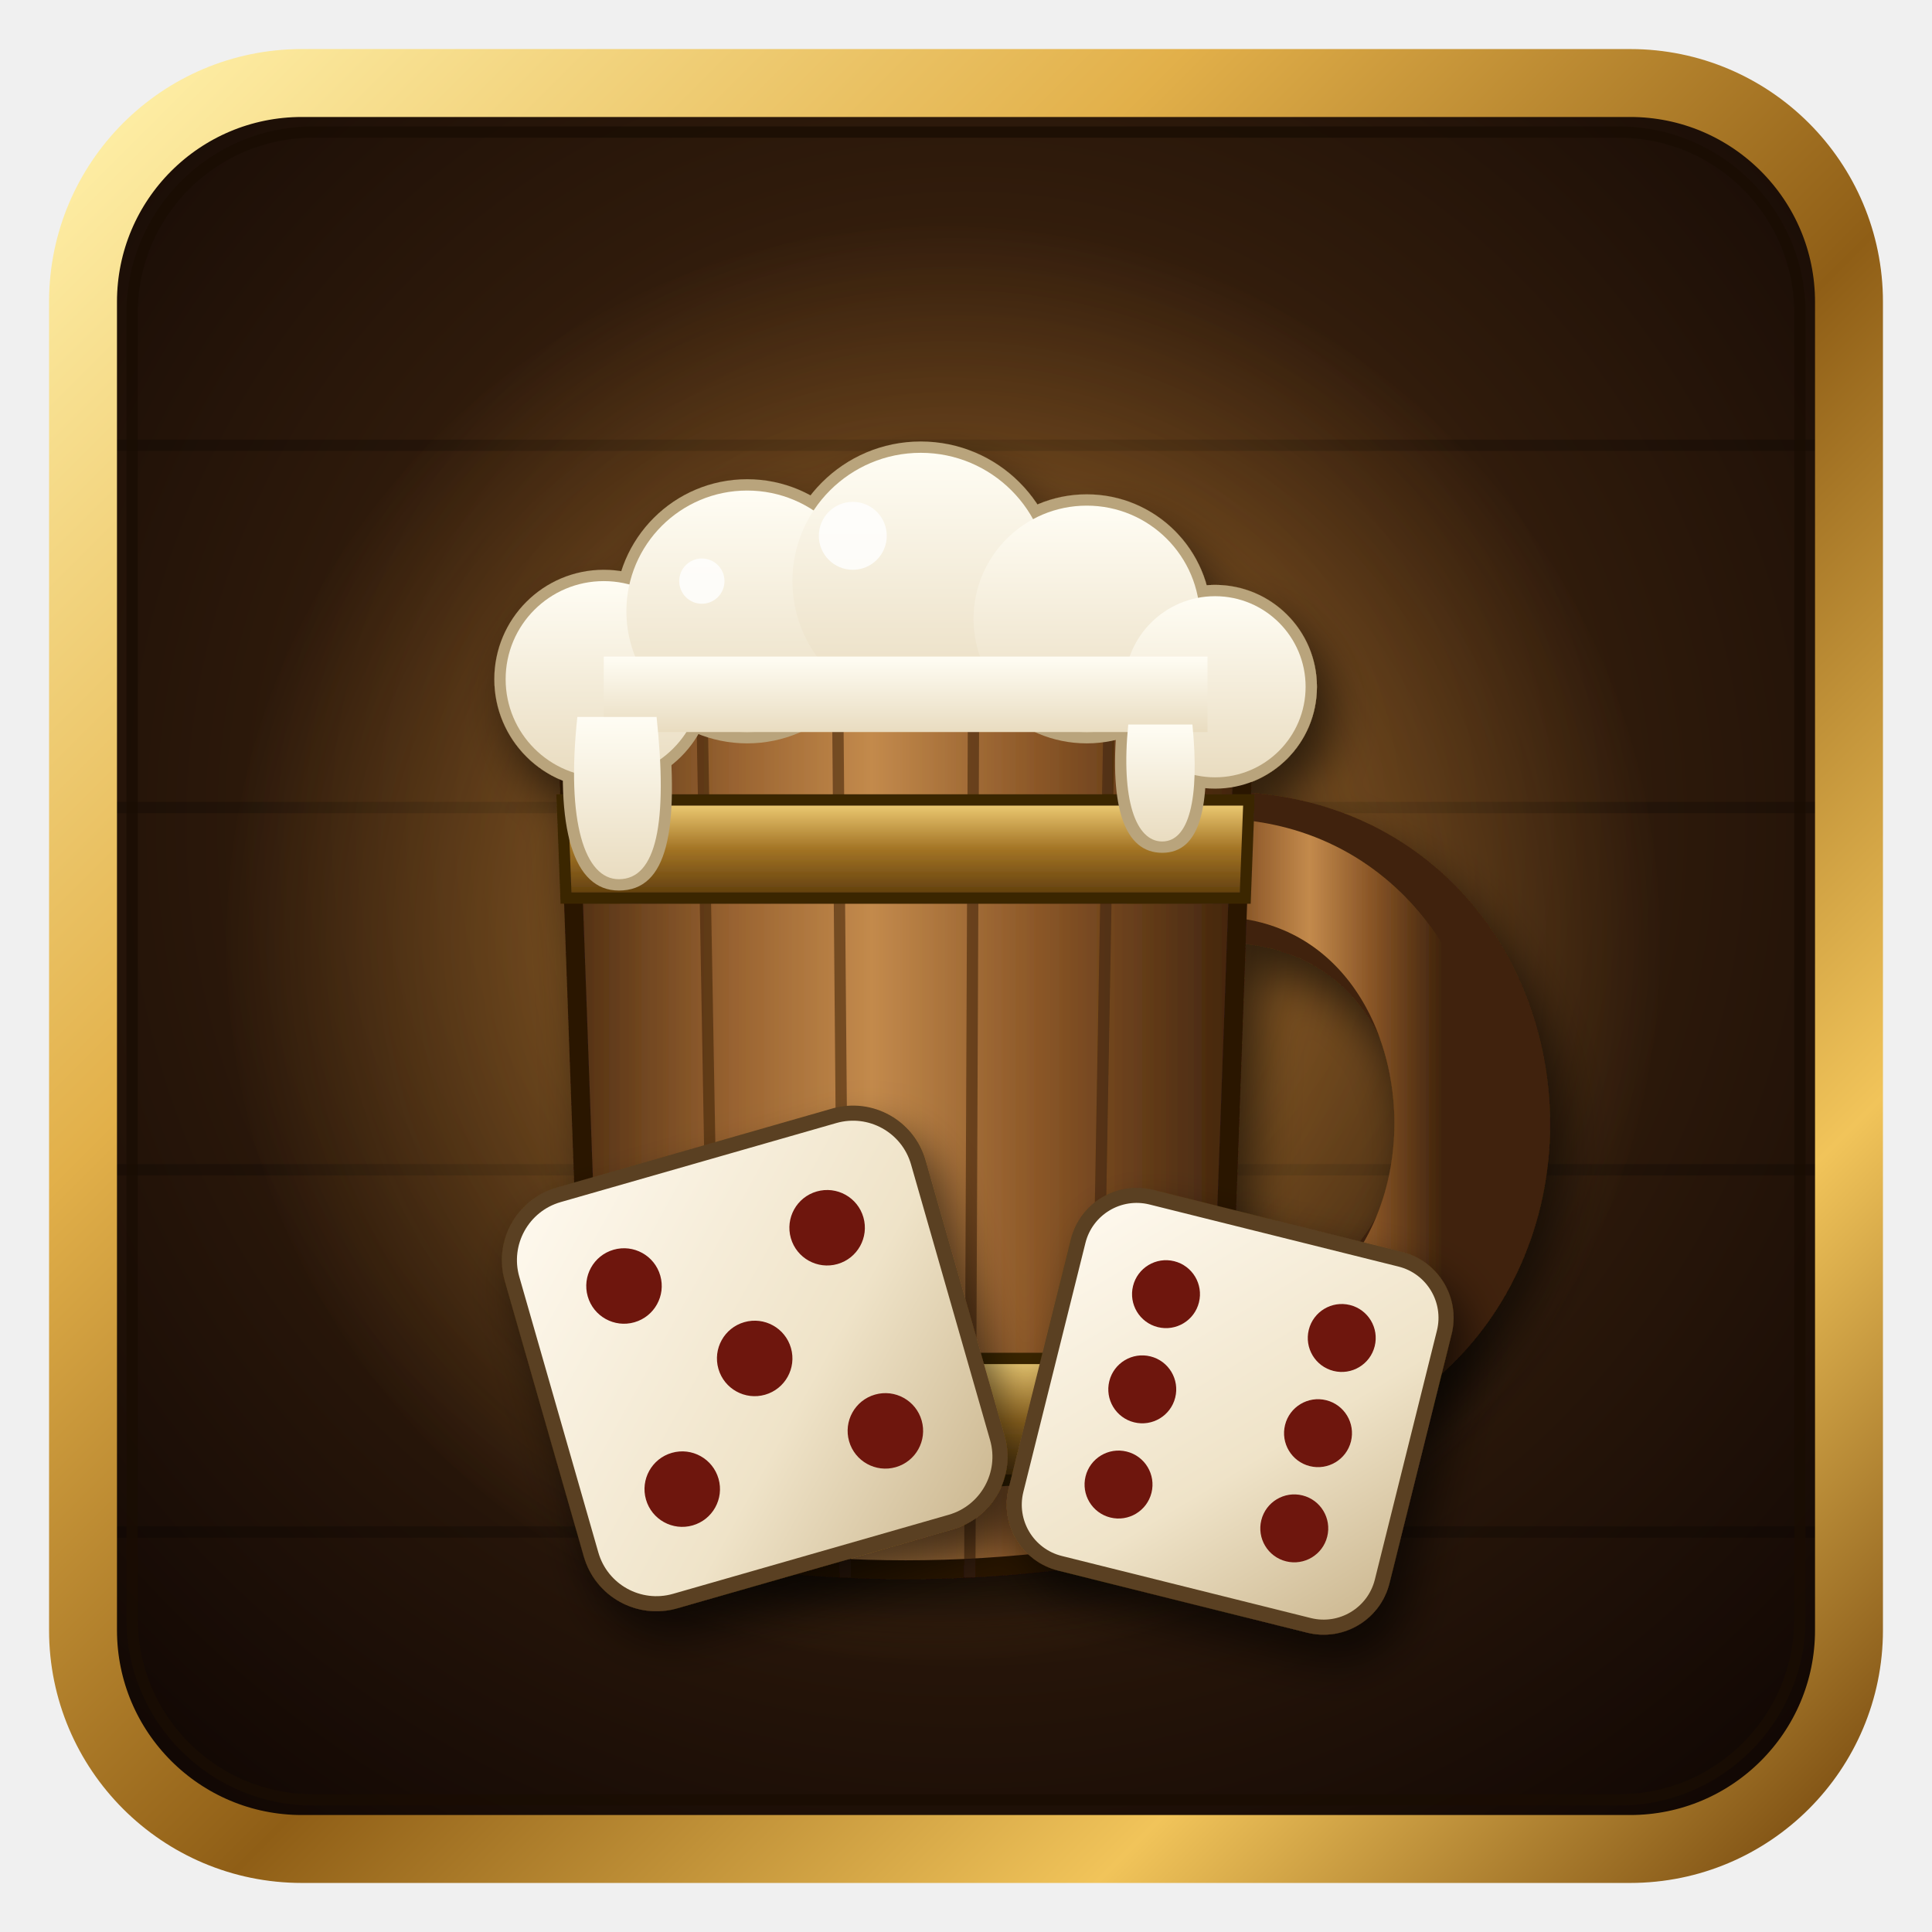
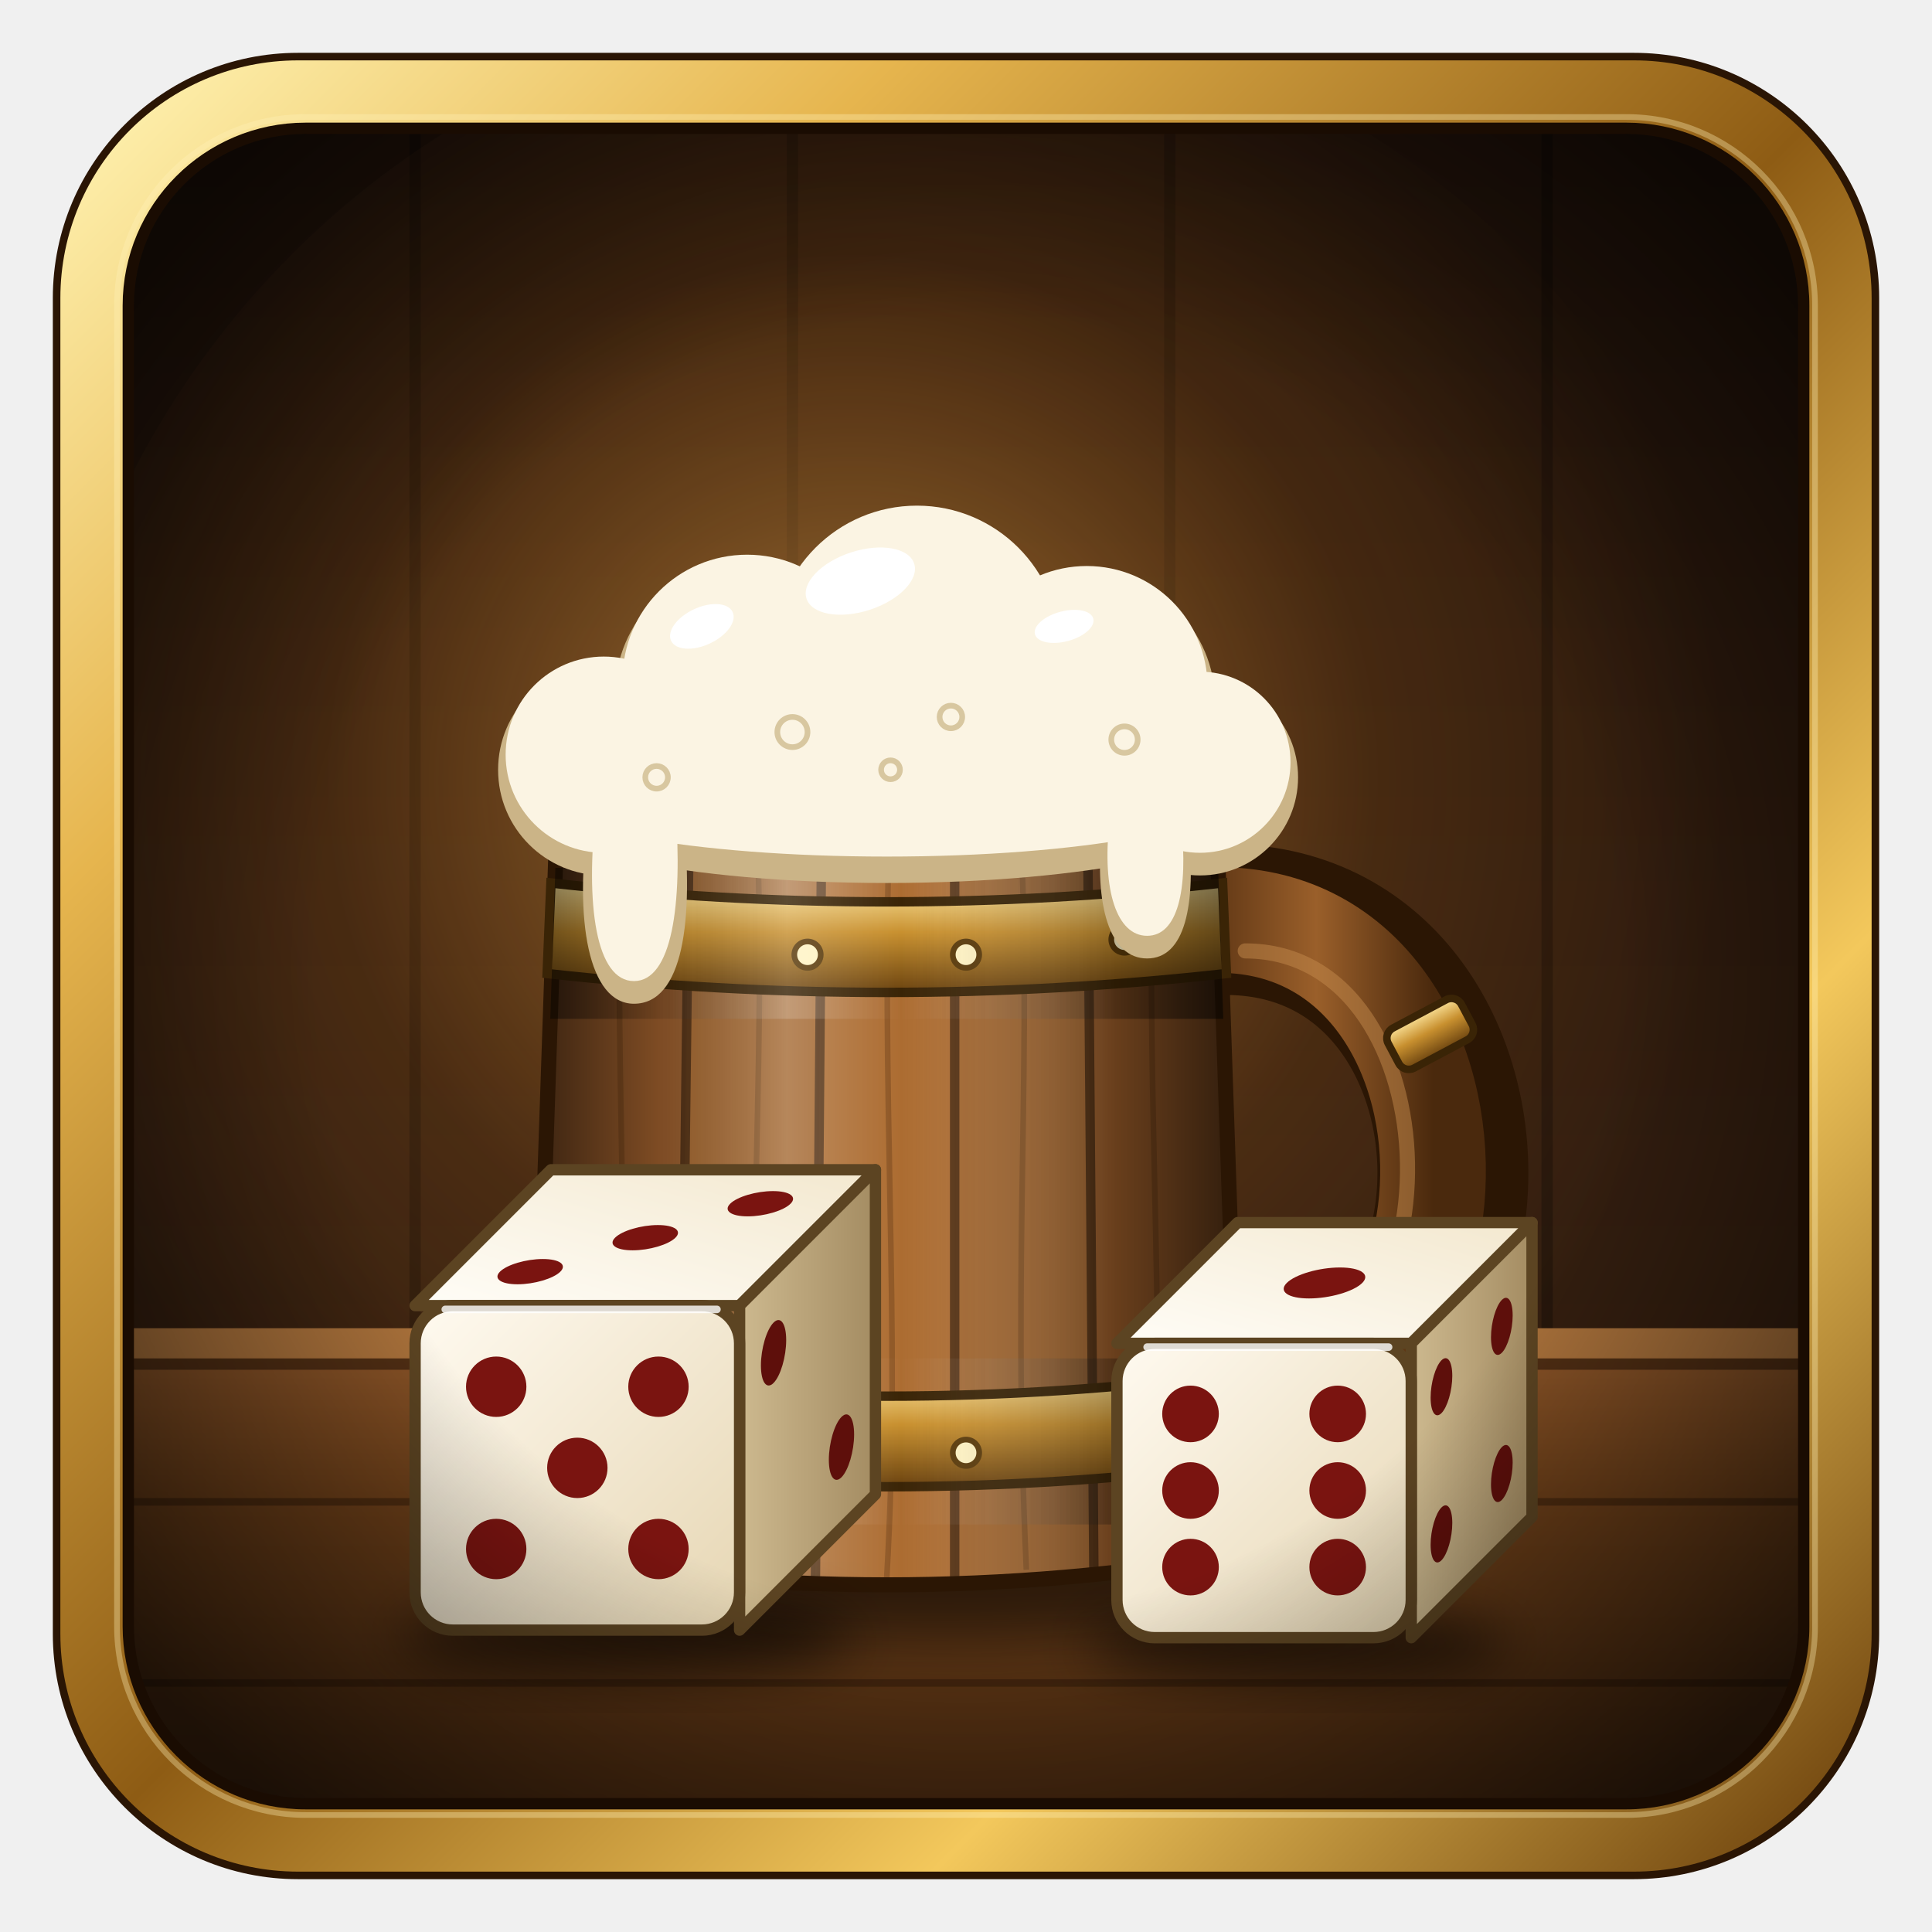
<svg xmlns="http://www.w3.org/2000/svg" width="512" height="512" viewBox="0 0 512 512">
  <defs>
-     <radialGradient id="bg" cx="50%" cy="42%" r="70%">
-       <stop offset="0" stop-color="#5a3517" />
-       <stop offset="0.55" stop-color="#2e1a0b" />
-       <stop offset="1" stop-color="#120804" />
+     <linearGradient id="wall" x1="0" y1="0" x2="0" y2="1">
+       <stop offset="0" stop-color="#24140a" />
+       <stop offset="1" stop-color="#3b2312" />
+     </linearGradient>
+     <linearGradient id="table" x1="0" y1="0" x2="0" y2="1">
+       <stop offset="0" stop-color="#8a5428" />
+       <stop offset="0.25" stop-color="#6e4019" />
+       <stop offset="1" stop-color="#3c210c" />
+     </linearGradient>
+     <radialGradient id="glow" cx="0.47" cy="0.45" r="0.5">
+       <stop offset="0" stop-color="#ffbf5e" stop-opacity="0.55" />
+       <stop offset="0.6" stop-color="#ff9a2e" stop-opacity="0.12" />
+       <stop offset="1" stop-color="#ff9a2e" stop-opacity="0" />
    </radialGradient>
-     <radialGradient id="glow" cx="50%" cy="50%" r="50%">
-       <stop offset="0" stop-color="#ffb347" stop-opacity="0.55" />
-       <stop offset="1" stop-color="#ffb347" stop-opacity="0" />
+     <radialGradient id="vignette" cx="0.5" cy="0.5" r="0.62">
+       <stop offset="0.6" stop-color="#000" stop-opacity="0" />
+       <stop offset="1" stop-color="#000" stop-opacity="0.65" />
    </radialGradient>
    <linearGradient id="gold" x1="0" y1="0" x2="1" y2="1">
-       <stop offset="0" stop-color="#fff0a8" />
-       <stop offset="0.3" stop-color="#e2b04a" />
-       <stop offset="0.55" stop-color="#8f5e16" />
-       <stop offset="0.8" stop-color="#f1c45a" />
-       <stop offset="1" stop-color="#7a4c10" />
-     </linearGradient>
-     <linearGradient id="wood" x1="0" y1="0" x2="1" y2="0">
-       <stop offset="0" stop-color="#4f2e12" />
-       <stop offset="0.25" stop-color="#9a6431" />
-       <stop offset="0.45" stop-color="#c38a4c" />
-       <stop offset="0.7" stop-color="#8a5627" />
-       <stop offset="1" stop-color="#3f230c" />
-     </linearGradient>
-     <linearGradient id="band" x1="0" y1="0" x2="0" y2="1">
-       <stop offset="0" stop-color="#f3d27a" />
-       <stop offset="0.5" stop-color="#a37425" />
-       <stop offset="1" stop-color="#5c3b0c" />
-     </linearGradient>
-     <linearGradient id="foam" x1="0" y1="0" x2="0" y2="1">
-       <stop offset="0" stop-color="#fffdf4" />
-       <stop offset="1" stop-color="#e9dcc0" />
-     </linearGradient>
-     <linearGradient id="ivory" x1="0" y1="0" x2="1" y2="1">
+       <stop offset="0" stop-color="#fff2b0" />
+       <stop offset="0.22" stop-color="#e6b54e" />
+       <stop offset="0.5" stop-color="#8e5c14" />
+       <stop offset="0.75" stop-color="#f3c85c" />
+       <stop offset="1" stop-color="#6e430d" />
+     </linearGradient>
+     <linearGradient id="cyl" x1="0" y1="0" x2="1" y2="0">
+       <stop offset="0" stop-color="#000" stop-opacity="0.62" />
+       <stop offset="0.18" stop-color="#000" stop-opacity="0.15" />
+       <stop offset="0.36" stop-color="#fff" stop-opacity="0.22" />
+       <stop offset="0.52" stop-color="#fff" stop-opacity="0" />
+       <stop offset="0.82" stop-color="#000" stop-opacity="0.32" />
+       <stop offset="1" stop-color="#000" stop-opacity="0.7" />
+     </linearGradient>
+     <linearGradient id="brass" x1="0" y1="0" x2="0" y2="1">
+       <stop offset="0" stop-color="#fbe39a" />
+       <stop offset="0.45" stop-color="#c8902f" />
+       <stop offset="1" stop-color="#6a420f" />
+     </linearGradient>
+     <linearGradient id="handleWood" x1="0" y1="0" x2="1" y2="0">
+       <stop offset="0" stop-color="#5a3313" />
+       <stop offset="0.5" stop-color="#9a5f2a" />
+       <stop offset="1" stop-color="#4a290d" />
+     </linearGradient>
+     <clipPath id="bodyClip">
+       <path d="M148 176 L322 176 L329 382 Q 235 398 141 382 Z" />
+     </clipPath>
+     <linearGradient id="ivoryFront" x1="0" y1="0" x2="1" y2="1">
      <stop offset="0" stop-color="#fffaf0" />
-       <stop offset="0.6" stop-color="#efe3c8" />
-       <stop offset="1" stop-color="#c9b48c" />
+       <stop offset="1" stop-color="#e6d6b3" />
+     </linearGradient>
+     <linearGradient id="ivoryTop" x1="0" y1="1" x2="1" y2="0">
+       <stop offset="0" stop-color="#fffdf7" />
+       <stop offset="1" stop-color="#f3e8cf" />
+     </linearGradient>
+     <linearGradient id="ivorySide" x1="0" y1="0" x2="1" y2="0">
+       <stop offset="0" stop-color="#cdb98f" />
+       <stop offset="1" stop-color="#a48c62" />
    </linearGradient>
    <linearGradient id="ribbon" x1="0" y1="0" x2="0" y2="1">
-       <stop offset="0" stop-color="#9c1f14" />
-       <stop offset="1" stop-color="#5a0d07" />
-     </linearGradient>
-     <filter id="shadow" x="-30%" y="-30%" width="160%" height="160%">
-       <feGaussianBlur in="SourceAlpha" stdDeviation="6" />
-       <feOffset dx="4" dy="7" />
+       <stop offset="0" stop-color="#b3291b" />
+       <stop offset="0.55" stop-color="#7c140b" />
+       <stop offset="1" stop-color="#4f0904" />
+     </linearGradient>
+     <filter id="soft" x="-50%" y="-50%" width="200%" height="200%">
+       <feGaussianBlur stdDeviation="7" />
+     </filter>
+     <filter id="drop" x="-20%" y="-20%" width="140%" height="160%">
+       <feGaussianBlur in="SourceAlpha" stdDeviation="3" />
+       <feOffset dx="0" dy="4" />
      <feComponentTransfer>
-         <feFuncA type="linear" slope="0.6" />
+         <feFuncA type="linear" slope="0.55" />
      </feComponentTransfer>
      <feMerge>
        <feMergeNode />
        <feMergeNode in="SourceGraphic" />
      </feMerge>
    </filter>
    <clipPath id="frameClip">
-       <rect x="22" y="22" width="468" height="468" rx="58" />
+       <rect x="24" y="24" width="464" height="464" rx="56" />
    </clipPath>
  </defs>
-   <rect x="22" y="22" width="468" height="468" rx="58" fill="url(#bg)" />
-   <g clip-path="url(#frameClip)" stroke="#000" stroke-opacity="0.22" stroke-width="3">
-     <line x1="0" y1="118" x2="512" y2="118" />
-     <line x1="0" y1="214" x2="512" y2="214" />
-     <line x1="0" y1="310" x2="512" y2="310" />
-     <line x1="0" y1="406" x2="512" y2="406" />
+   <g clip-path="url(#frameClip)">
+     <rect x="0" y="0" width="512" height="512" fill="url(#wall)" />
+     <g stroke="#000" stroke-opacity="0.28" stroke-width="3">
+       <line x1="110" y1="0" x2="110" y2="360" />
+       <line x1="210" y1="0" x2="210" y2="360" />
+       <line x1="310" y1="0" x2="310" y2="360" />
+       <line x1="410" y1="0" x2="410" y2="360" />
+     </g>
+     <circle cx="240" cy="230" r="230" fill="url(#glow)" />
+     <rect x="0" y="356" width="512" height="160" fill="url(#table)" />
+     <rect x="0" y="352" width="512" height="8" fill="#a8703a" />
+     <rect x="0" y="360" width="512" height="3" fill="#2a1606" opacity="0.6" />
+     <g stroke="#2a1606" stroke-opacity="0.45" stroke-width="2">
+       <line x1="0" y1="398" x2="512" y2="398" />
+       <line x1="0" y1="446" x2="512" y2="446" />
+     </g>
  </g>
-   <circle cx="250" cy="250" r="190" fill="url(#glow)" />
-   <g transform="translate(0 34)">
-     <g filter="url(#shadow)">
-       <path d="M318 196 C 410 190, 420 330, 318 334" fill="none" stroke="#3f230c" stroke-width="40" stroke-linecap="round" />
-       <path d="M318 196 C 400 192, 408 328, 318 334" fill="none" stroke="url(#wood)" stroke-width="26" stroke-linecap="round" />
-       <path d="M150 150 L330 150 L322 372 Q 240 392 158 372 Z" fill="url(#wood)" stroke="#2b1606" stroke-width="5" />
-       <g stroke="#3a2008" stroke-opacity="0.55" stroke-width="3">
-         <line x1="186" y1="152" x2="190" y2="378" />
-         <line x1="222" y1="152" x2="224" y2="384" />
-         <line x1="258" y1="152" x2="257" y2="384" />
-         <line x1="294" y1="152" x2="290" y2="378" />
+   <g transform="translate(0 30)">
+     <ellipse cx="248" cy="388" rx="120" ry="16" fill="#000" opacity="0.55" filter="url(#soft)" />
+     <path d="M318 214 C 404 206, 410 350, 320 346" fill="none" stroke="#2b1604" stroke-width="40" stroke-linecap="round" />
+     <path d="M318 214 C 398 208, 402 348, 320 346" fill="none" stroke="url(#handleWood)" stroke-width="28" stroke-linecap="round" />
+     <path d="M330 222 C 386 222, 388 334, 332 336" fill="none" stroke="#c48a4c" stroke-opacity="0.5" stroke-width="4" stroke-linecap="round" />
+     <rect x="368" y="238" width="22" height="12" rx="3" fill="url(#brass)" stroke="#3a2406" stroke-width="2" transform="rotate(-28 379 244)" />
+     <rect x="370" y="306" width="22" height="12" rx="3" fill="url(#brass)" stroke="#3a2406" stroke-width="2" transform="rotate(30 381 312)" />
+     <g clip-path="url(#bodyClip)">
+       <rect x="130" y="160" width="210" height="250" fill="#a2652d" />
+       <path d="M148 160 L183 160 L180 400 L141 400 Z" fill="#94592a" />
+       <path d="M218 160 L253 160 L253 400 L216 400 Z" fill="#ac6c31" />
+       <path d="M288 160 L322 160 L329 400 L290 400 Z" fill="#9a5c29" />
+       <g stroke="#5a3311" stroke-opacity="0.35" stroke-width="1.5" fill="none">
+         <path d="M165 180 C 162 250, 168 300, 163 380" />
+         <path d="M200 180 C 204 240, 197 310, 201 384" />
+         <path d="M236 180 C 233 260, 239 320, 235 388" />
+         <path d="M270 180 C 274 250, 268 300, 272 386" />
+         <path d="M306 180 C 303 250, 309 320, 306 382" />
      </g>
-       <path d="M149 178 L331 178 L330 204 L150 204 Z" fill="url(#band)" stroke="#3b2606" stroke-width="3" />
-       <path d="M155 326 L326 326 L324 352 Q 240 366 157 352 Z" fill="url(#band)" stroke="#3b2606" stroke-width="3" />
-       <g fill="#b9a47c">
-         <circle cx="160" cy="146" r="29" />
-         <circle cx="198" cy="128" r="35" />
-         <circle cx="244" cy="120" r="37" />
-         <circle cx="288" cy="130" r="33" />
-         <circle cx="322" cy="148" r="27" />
-         <path d="M150 156 C 147 186, 152 202, 164 202 C 177 202, 180 186, 177 156 Z" />
-         <path d="M296 158 C 294 180, 298 192, 308 192 C 318 192, 321 180, 319 158 Z" />
+       <g stroke="#3a1f08" stroke-opacity="0.75" stroke-width="2.5">
+         <line x1="183" y1="160" x2="180" y2="400" />
+         <line x1="218" y1="160" x2="216" y2="400" />
+         <line x1="253" y1="160" x2="253" y2="400" />
+         <line x1="288" y1="160" x2="290" y2="400" />
      </g>
-       <g fill="url(#foam)">
-         <circle cx="160" cy="146" r="26" />
-         <circle cx="198" cy="128" r="32" />
-         <circle cx="244" cy="120" r="34" />
-         <circle cx="288" cy="130" r="30" />
-         <circle cx="322" cy="148" r="24" />
-         <rect x="160" y="140" width="160" height="20" />
-         <path d="M153 156 C 150 184, 155 199, 164 199 C 174 199, 177 184, 174 156 Z" />
-         <path d="M299 158 C 297 178, 301 189, 308 189 C 315 189, 318 178, 316 158 Z" />
-       </g>
-       <g fill="#ffffff" opacity="0.8">
-         <circle cx="226" cy="108" r="9" />
-         <circle cx="186" cy="120" r="6" />
-       </g>
-     </g>
-     <g filter="url(#shadow)">
-       <g transform="translate(200 326) rotate(-16)">
-         <rect x="-56" y="-56" width="112" height="112" rx="18" fill="url(#ivory)" stroke="#5a4020" stroke-width="4" />
-         <g fill="#6e130c">
-           <circle cx="-28" cy="-28" r="10" />
-           <circle cx="28" cy="-28" r="10" />
-           <circle cx="0" cy="0" r="10" />
-           <circle cx="-28" cy="28" r="10" />
-           <circle cx="28" cy="28" r="10" />
-         </g>
-       </g>
-       <g transform="translate(326 340) rotate(14)">
-         <rect x="-50" y="-50" width="100" height="100" rx="16" fill="url(#ivory)" stroke="#5a4020" stroke-width="4" />
-         <g fill="#6e130c">
-           <circle cx="-24" cy="-26" r="9" />
-           <circle cx="24" cy="-26" r="9" />
-           <circle cx="-24" cy="0" r="9" />
-           <circle cx="24" cy="0" r="9" />
-           <circle cx="-24" cy="26" r="9" />
-           <circle cx="24" cy="26" r="9" />
-         </g>
-       </g>
-     </g>
+       <rect x="141" y="160" width="188" height="250" fill="url(#cyl)" />
+     </g>
+     <path d="M148 176 L322 176 L329 382 Q 235 398 141 382 Z" fill="none" stroke="#2b1604" stroke-width="4" />
+     <g stroke="#3a2406" stroke-width="2.5">
+       <path d="M146 204 Q 235 214 324 204 L325 228 Q 235 238 145 228 Z" fill="url(#brass)" />
+       <path d="M143 334 Q 235 346 327 334 L328 358 Q 235 370 142 358 Z" fill="url(#brass)" />
+     </g>
+     <g fill="#fff3c4" stroke="#5a3a0a" stroke-width="1.5">
+       <circle cx="172" cy="219" r="3.5" />
+       <circle cx="214" cy="223" r="3.5" />
+       <circle cx="256" cy="223" r="3.5" />
+       <circle cx="298" cy="219" r="3.5" />
+       <circle cx="170" cy="350" r="3.5" />
+       <circle cx="214" cy="355" r="3.5" />
+       <circle cx="256" cy="355" r="3.5" />
+       <circle cx="300" cy="350" r="3.5" />
+     </g>
+     <g clip-path="url(#bodyClip)">
+       <rect x="141" y="200" width="188" height="40" fill="url(#cyl)" opacity="0.8" />
+       <rect x="141" y="330" width="188" height="44" fill="url(#cyl)" opacity="0.8" />
+     </g>
+     <g fill="#cbb487">
+       <ellipse cx="235" cy="184" rx="96" ry="20" />
+       <circle cx="160" cy="174" r="28" />
+       <circle cx="198" cy="154" r="35" />
+       <circle cx="243" cy="146" r="40" />
+       <circle cx="288" cy="156" r="34" />
+       <circle cx="318" cy="176" r="26" />
+       <path d="M156 186 C 152 214, 156 236, 168 236 C 181 236, 184 214, 181 186 Z" />
+       <path d="M292 190 C 290 210, 294 224, 304 224 C 314 224, 317 210, 315 190 Z" />
+     </g>
+     <g fill="#fbf4e3">
+       <ellipse cx="235" cy="180" rx="93" ry="17" />
+       <circle cx="160" cy="170" r="26" />
+       <circle cx="198" cy="150" r="33" />
+       <circle cx="243" cy="142" r="38" />
+       <circle cx="288" cy="152" r="32" />
+       <circle cx="318" cy="172" r="24" />
+       <path d="M158 184 C 155 210, 158 230, 168 230 C 178 230, 181 210, 179 184 Z" />
+       <path d="M294 188 C 292 206, 296 218, 304 218 C 312 218, 315 206, 313 188 Z" />
+     </g>
+     <g fill="#ffffff">
+       <ellipse cx="228" cy="124" rx="15" ry="8" transform="rotate(-18 228 124)" />
+       <ellipse cx="186" cy="136" rx="9" ry="5" transform="rotate(-25 186 136)" />
+       <ellipse cx="282" cy="136" rx="8" ry="4" transform="rotate(-15 282 136)" />
+     </g>
+     <g fill="none" stroke="#d8c7a0" stroke-width="1.5">
+       <circle cx="210" cy="164" r="4" />
+       <circle cx="252" cy="160" r="3" />
+       <circle cx="298" cy="166" r="3.5" />
+       <circle cx="174" cy="176" r="3" />
+       <circle cx="236" cy="174" r="2.5" />
+     </g>
+     <ellipse cx="166" cy="404" rx="60" ry="10" fill="#000" opacity="0.6" filter="url(#soft)" />
+     <ellipse cx="344" cy="406" rx="56" ry="9" fill="#000" opacity="0.6" filter="url(#soft)" />
+     <g stroke="#5c4422" stroke-width="3" stroke-linejoin="round">
+       <path d="M110 316 L146 280 L232 280 L196 316 Z" fill="url(#ivoryTop)" />
+       <path d="M196 316 L232 280 L232 366 L196 402 Z" fill="url(#ivorySide)" />
+       <rect x="110" y="316" width="86" height="86" rx="10" fill="url(#ivoryFront)" />
+     </g>
+     <g fill="#7a1410">
+       <circle cx="131.5" cy="337.5" r="8" />
+       <circle cx="174.5" cy="337.5" r="8" />
+       <circle cx="153.0" cy="359.0" r="8" />
+       <circle cx="131.5" cy="380.5" r="8" />
+       <circle cx="174.5" cy="380.5" r="8" />
+     </g>
+     <g fill="#7a1410" transform="matrix(1 0 0.4186 -0.4186 110 316)">
+       <circle cx="21.5" cy="21.5" r="8" />
+       <circle cx="43.0" cy="43.0" r="8" />
+       <circle cx="64.5" cy="64.5" r="8" />
+     </g>
+     <g fill="#5e0f0b" transform="matrix(0.4186 -0.4186 0 1 196 316)">
+       <circle cx="21.5" cy="21.5" r="8" />
+       <circle cx="64.5" cy="64.5" r="8" />
+     </g>
+     <line x1="118" y1="317" x2="190" y2="317" stroke="#fff" stroke-opacity="0.8" stroke-width="2" stroke-linecap="round" />
+     <g stroke="#5c4422" stroke-width="3" stroke-linejoin="round">
+       <path d="M296 326 L328 294 L406 294 L374 326 Z" fill="url(#ivoryTop)" />
+       <path d="M374 326 L406 294 L406 372 L374 404 Z" fill="url(#ivorySide)" />
+       <rect x="296" y="326" width="78" height="78" rx="10" fill="url(#ivoryFront)" />
+     </g>
+     <g fill="#7a1410">
+       <circle cx="315.5" cy="344.7" r="7.5" />
+       <circle cx="354.5" cy="344.7" r="7.5" />
+       <circle cx="315.5" cy="365.0" r="7.5" />
+       <circle cx="354.5" cy="365.0" r="7.5" />
+       <circle cx="315.5" cy="385.3" r="7.5" />
+       <circle cx="354.5" cy="385.3" r="7.5" />
+     </g>
+     <g fill="#7a1410" transform="matrix(1 0 0.4103 -0.4103 296 326)">
+       <circle cx="39.0" cy="39.0" r="10" />
+     </g>
+     <g fill="#5e0f0b" transform="matrix(0.4103 -0.4103 0 1 374 326)">
+       <circle cx="19.5" cy="19.5" r="7" />
+       <circle cx="58.5" cy="19.5" r="7" />
+       <circle cx="19.5" cy="58.5" r="7" />
+       <circle cx="58.5" cy="58.5" r="7" />
+     </g>
+     <line x1="304" y1="327" x2="368" y2="327" stroke="#fff" stroke-opacity="0.8" stroke-width="2" stroke-linecap="round" />
  </g>
-   <rect x="22" y="22" width="468" height="468" rx="58" fill="none" stroke="url(#gold)" stroke-width="18" />
-   <rect x="35" y="35" width="442" height="442" rx="48" fill="none" stroke="#1a0d03" stroke-width="3" stroke-opacity="0.8" />
+   <rect x="24" y="24" width="464" height="464" rx="56" fill="url(#vignette)" />
+   <rect x="24" y="24" width="464" height="464" rx="56" fill="none" stroke="url(#gold)" stroke-width="18" />
+   <rect x="15" y="15" width="482" height="482" rx="64" fill="none" stroke="#2a1504" stroke-width="2" />
+   <rect x="34" y="34" width="444" height="444" rx="47" fill="none" stroke="#1a0c02" stroke-width="3" />
+   <rect x="31" y="31" width="450" height="450" rx="50" fill="none" stroke="#fff1b8" stroke-opacity="0.35" stroke-width="1.5" />
</svg>
